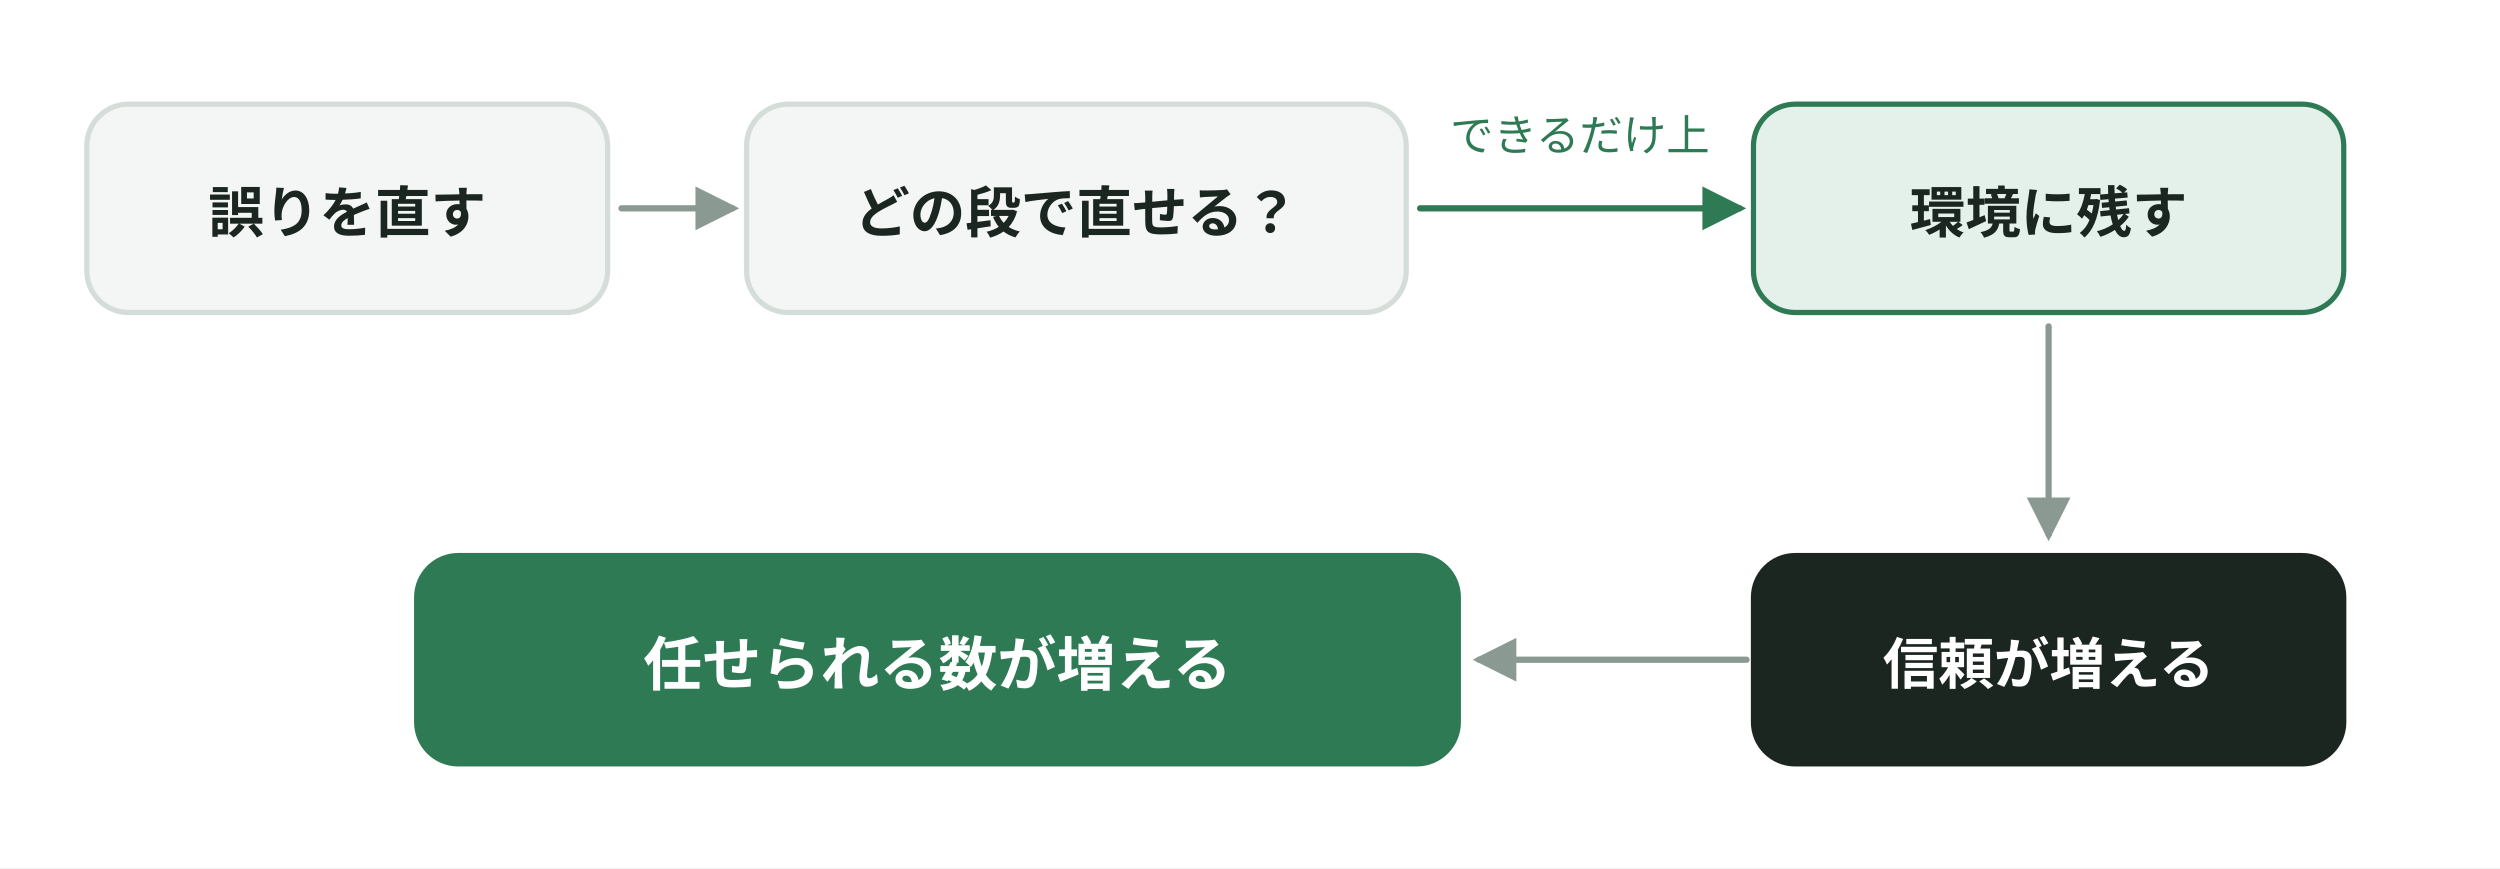
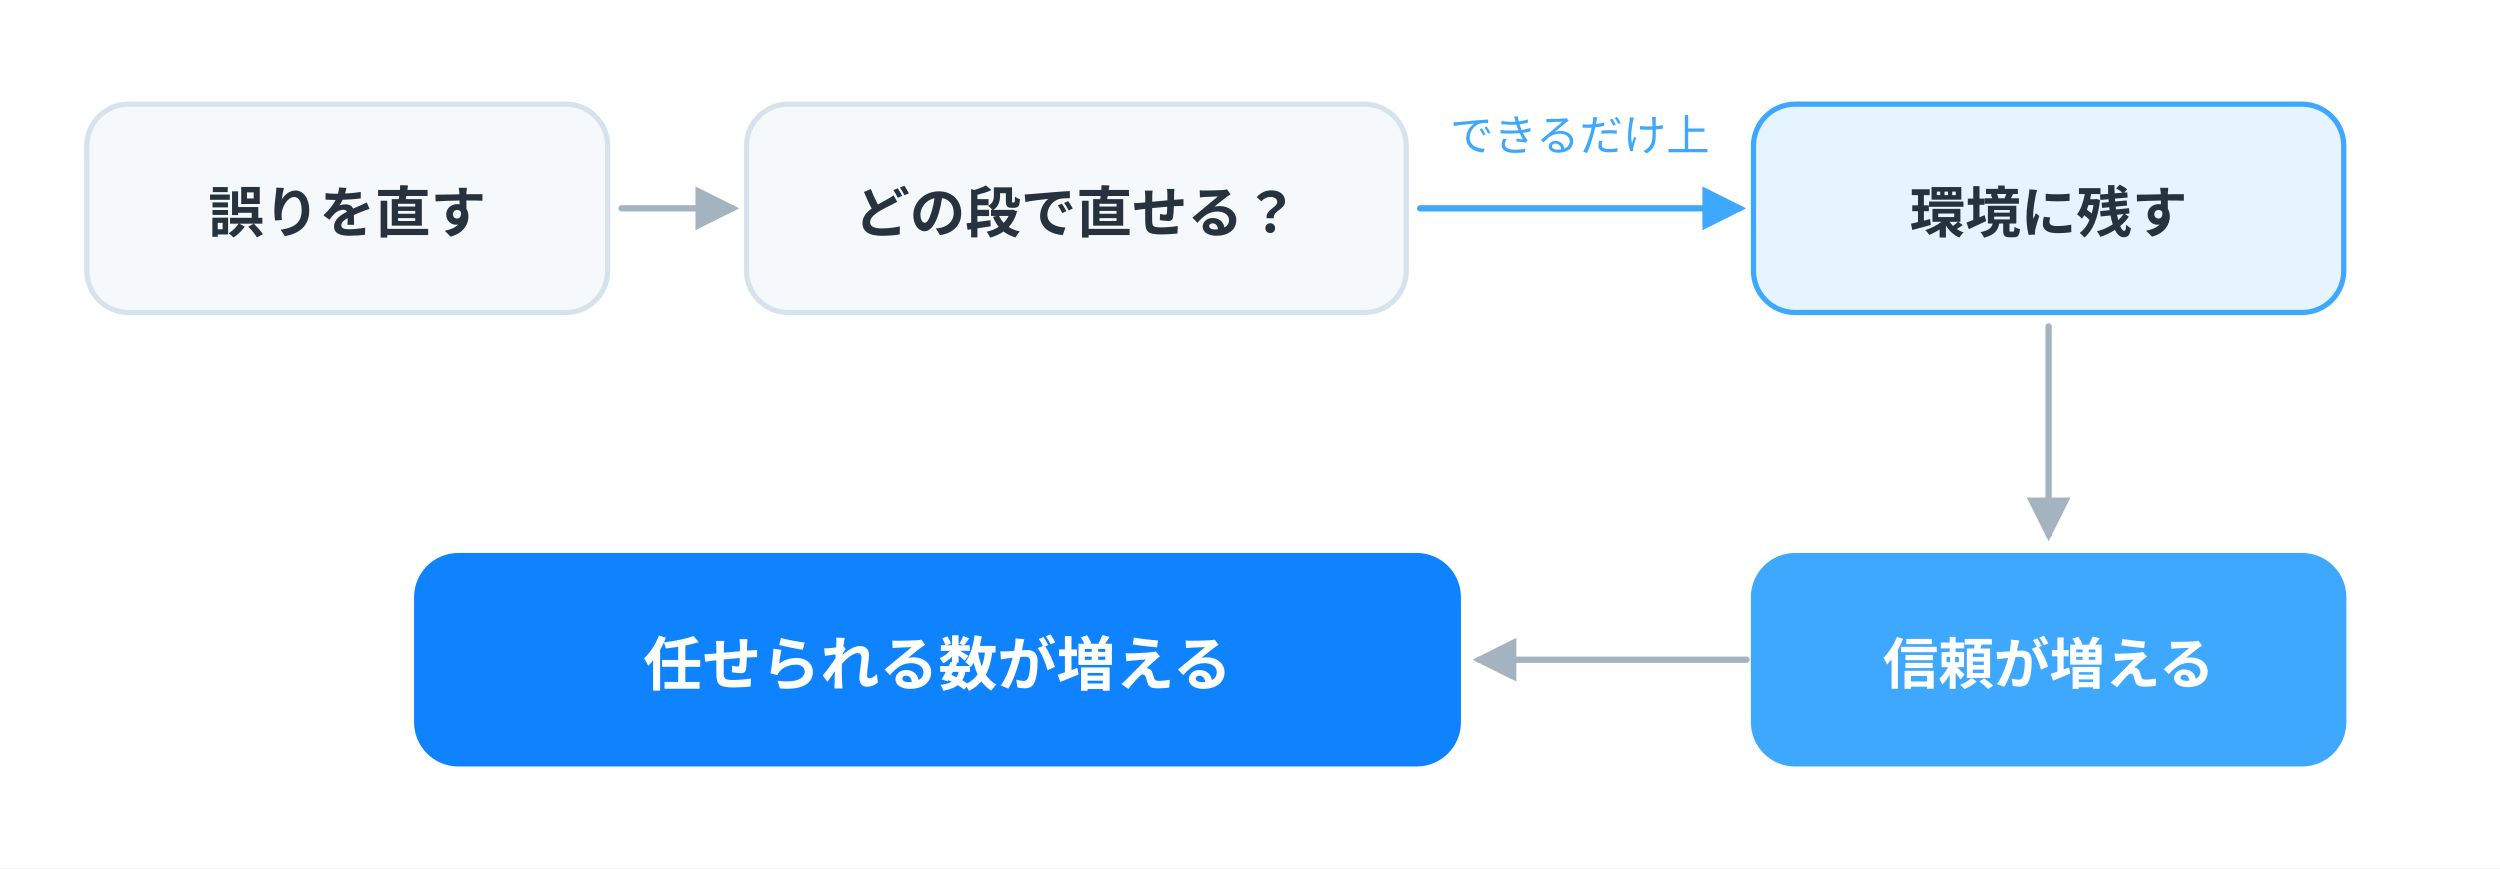
<svg xmlns="http://www.w3.org/2000/svg" width="720" height="250" viewBox="0 0 720 250" font-family="'Noto Sans CJK JP','Noto Sans JP','Hiragino Sans','Hiragino Kaku Gothic ProN','Yu Gothic',sans-serif">
  <defs>
-     <marker id="m1c2621" viewBox="0 0 10 10" refX="8.5" refY="5" markerWidth="7" markerHeight="7" orient="auto-start-reverse">
-       <path d="M0,0 L10,5 L0,10 z" fill="#1c2621" />
+     <marker id="m26323d" viewBox="0 0 10 10" refX="8.5" refY="5" markerWidth="7" markerHeight="7" orient="auto-start-reverse">
+       <path d="M0,0 L10,5 L0,10 z" fill="#26323d" />
    </marker>
-     <marker id="m8a9a92" viewBox="0 0 10 10" refX="8.5" refY="5" markerWidth="7" markerHeight="7" orient="auto-start-reverse">
-       <path d="M0,0 L10,5 L0,10 z" fill="#8a9a92" />
+     <marker id="ma3b3bf" viewBox="0 0 10 10" refX="8.5" refY="5" markerWidth="7" markerHeight="7" orient="auto-start-reverse">
+       <path d="M0,0 L10,5 L0,10 z" fill="#a3b3bf" />
    </marker>
-     <marker id="m2e7a55" viewBox="0 0 10 10" refX="8.5" refY="5" markerWidth="7" markerHeight="7" orient="auto-start-reverse">
-       <path d="M0,0 L10,5 L0,10 z" fill="#2e7a55" />
+     <marker id="m3ea8ff" viewBox="0 0 10 10" refX="8.5" refY="5" markerWidth="7" markerHeight="7" orient="auto-start-reverse">
+       <path d="M0,0 L10,5 L0,10 z" fill="#3ea8ff" />
    </marker>
-     <marker id="mc94a41" viewBox="0 0 10 10" refX="8.5" refY="5" markerWidth="7" markerHeight="7" orient="auto-start-reverse">
-       <path d="M0,0 L10,5 L0,10 z" fill="#c94a41" />
+     <marker id="mf0506e" viewBox="0 0 10 10" refX="8.5" refY="5" markerWidth="7" markerHeight="7" orient="auto-start-reverse">
+       <path d="M0,0 L10,5 L0,10 z" fill="#f0506e" />
    </marker>
-     <marker id="m5d6b64" viewBox="0 0 10 10" refX="8.5" refY="5" markerWidth="7" markerHeight="7" orient="auto-start-reverse">
-       <path d="M0,0 L10,5 L0,10 z" fill="#5d6b64" />
+     <marker id="m65717b" viewBox="0 0 10 10" refX="8.5" refY="5" markerWidth="7" markerHeight="7" orient="auto-start-reverse">
+       <path d="M0,0 L10,5 L0,10 z" fill="#65717b" />
    </marker>
-     <marker id="mb7861a" viewBox="0 0 10 10" refX="8.5" refY="5" markerWidth="7" markerHeight="7" orient="auto-start-reverse">
-       <path d="M0,0 L10,5 L0,10 z" fill="#b7861a" />
+     <marker id="md98a00" viewBox="0 0 10 10" refX="8.5" refY="5" markerWidth="7" markerHeight="7" orient="auto-start-reverse">
+       <path d="M0,0 L10,5 L0,10 z" fill="#d98a00" />
    </marker>
-     <marker id="md9a521" viewBox="0 0 10 10" refX="8.5" refY="5" markerWidth="7" markerHeight="7" orient="auto-start-reverse">
-       <path d="M0,0 L10,5 L0,10 z" fill="#d9a521" />
+     <marker id="mf5a000" viewBox="0 0 10 10" refX="8.5" refY="5" markerWidth="7" markerHeight="7" orient="auto-start-reverse">
+       <path d="M0,0 L10,5 L0,10 z" fill="#f5a000" />
    </marker>
  </defs>
  <rect width="720" height="250" fill="#ffffff" />
-   <rect x="25.0" y="30.0" width="150" height="60" rx="12" fill="#f3f6f4" stroke="#d5ddd8" stroke-width="1.5" />
-   <text x="100" y="60" font-size="16" font-weight="700" fill="#1c2621" text-anchor="middle" dominant-baseline="central">誤りを直す</text>
-   <rect x="215.0" y="30.0" width="190" height="60" rx="12" fill="#f3f6f4" stroke="#d5ddd8" stroke-width="1.5" />
-   <text x="310" y="60" font-size="16" font-weight="700" fill="#1c2621" text-anchor="middle" dominant-baseline="central">どの段で直せる？</text>
-   <rect x="505.0" y="30.0" width="170" height="60" rx="12" fill="#e3f1ea" stroke="#2e7a55" stroke-width="1.5" />
-   <text x="590" y="60" font-size="16" font-weight="700" fill="#1c2621" text-anchor="middle" dominant-baseline="central">環境に残す</text>
-   <path d="M179,60 L211,60" fill="none" stroke="#8a9a92" stroke-width="1.8" marker-end="url(#m8a9a92)" stroke-linecap="round" stroke-linejoin="round" />
-   <path d="M409,60 L501,60" fill="none" stroke="#2e7a55" stroke-width="1.8" marker-end="url(#m2e7a55)" stroke-linecap="round" stroke-linejoin="round" />
+   <rect x="25.0" y="30.0" width="150" height="60" rx="12" fill="#f5f9fc" stroke="#d6e3ed" stroke-width="1.5" />
+   <text x="100" y="60" font-size="16" font-weight="700" fill="#26323d" text-anchor="middle" dominant-baseline="central">誤りを直す</text>
+   <rect x="215.0" y="30.0" width="190" height="60" rx="12" fill="#f5f9fc" stroke="#d6e3ed" stroke-width="1.5" />
+   <text x="310" y="60" font-size="16" font-weight="700" fill="#26323d" text-anchor="middle" dominant-baseline="central">どの段で直せる？</text>
+   <rect x="505.0" y="30.0" width="170" height="60" rx="12" fill="#e6f4ff" stroke="#3ea8ff" stroke-width="1.5" />
+   <text x="590" y="60" font-size="16" font-weight="700" fill="#26323d" text-anchor="middle" dominant-baseline="central">環境に残す</text>
+   <path d="M179,60 L211,60" fill="none" stroke="#a3b3bf" stroke-width="1.8" marker-end="url(#ma3b3bf)" stroke-linecap="round" stroke-linejoin="round" />
+   <path d="M409,60 L501,60" fill="none" stroke="#3ea8ff" stroke-width="1.8" marker-end="url(#m3ea8ff)" stroke-linecap="round" stroke-linejoin="round" />
  <rect x="409.5" y="27" width="91.0" height="22" rx="11" fill="#ffffff" />
-   <text x="455" y="38" font-size="12.5" font-weight="500" fill="#2e7a55" text-anchor="middle" dominant-baseline="central">できるだけ上</text>
-   <rect x="505.0" y="160.0" width="170" height="60" rx="12" fill="#1c2621" stroke="#1c2621" stroke-width="1.5" />
+   <text x="455" y="38" font-size="12.5" font-weight="500" fill="#3ea8ff" text-anchor="middle" dominant-baseline="central">できるだけ上</text>
+   <rect x="505.0" y="160.0" width="170" height="60" rx="12" fill="#3ea8ff" stroke="#3ea8ff" stroke-width="1.5" />
  <text x="590" y="190" font-size="16" font-weight="700" fill="#ffffff" text-anchor="middle" dominant-baseline="central">信頼が増える</text>
-   <rect x="120.0" y="160.0" width="300" height="60" rx="12" fill="#2e7a55" stroke="#2e7a55" stroke-width="1.5" />
+   <rect x="120.0" y="160.0" width="300" height="60" rx="12" fill="#0f83fd" stroke="#0f83fd" stroke-width="1.5" />
  <text x="270" y="190" font-size="17" font-weight="700" fill="#ffffff" text-anchor="middle" dominant-baseline="central">任せられる数が増える</text>
-   <path d="M590,94 L590,154" fill="none" stroke="#8a9a92" stroke-width="1.8" marker-end="url(#m8a9a92)" stroke-linecap="round" stroke-linejoin="round" />
-   <path d="M503,190 L426,190" fill="none" stroke="#8a9a92" stroke-width="1.8" marker-end="url(#m8a9a92)" stroke-linecap="round" stroke-linejoin="round" />
+   <path d="M590,94 L590,154" fill="none" stroke="#a3b3bf" stroke-width="1.8" marker-end="url(#ma3b3bf)" stroke-linecap="round" stroke-linejoin="round" />
+   <path d="M503,190 L426,190" fill="none" stroke="#a3b3bf" stroke-width="1.8" marker-end="url(#ma3b3bf)" stroke-linecap="round" stroke-linejoin="round" />
</svg>
